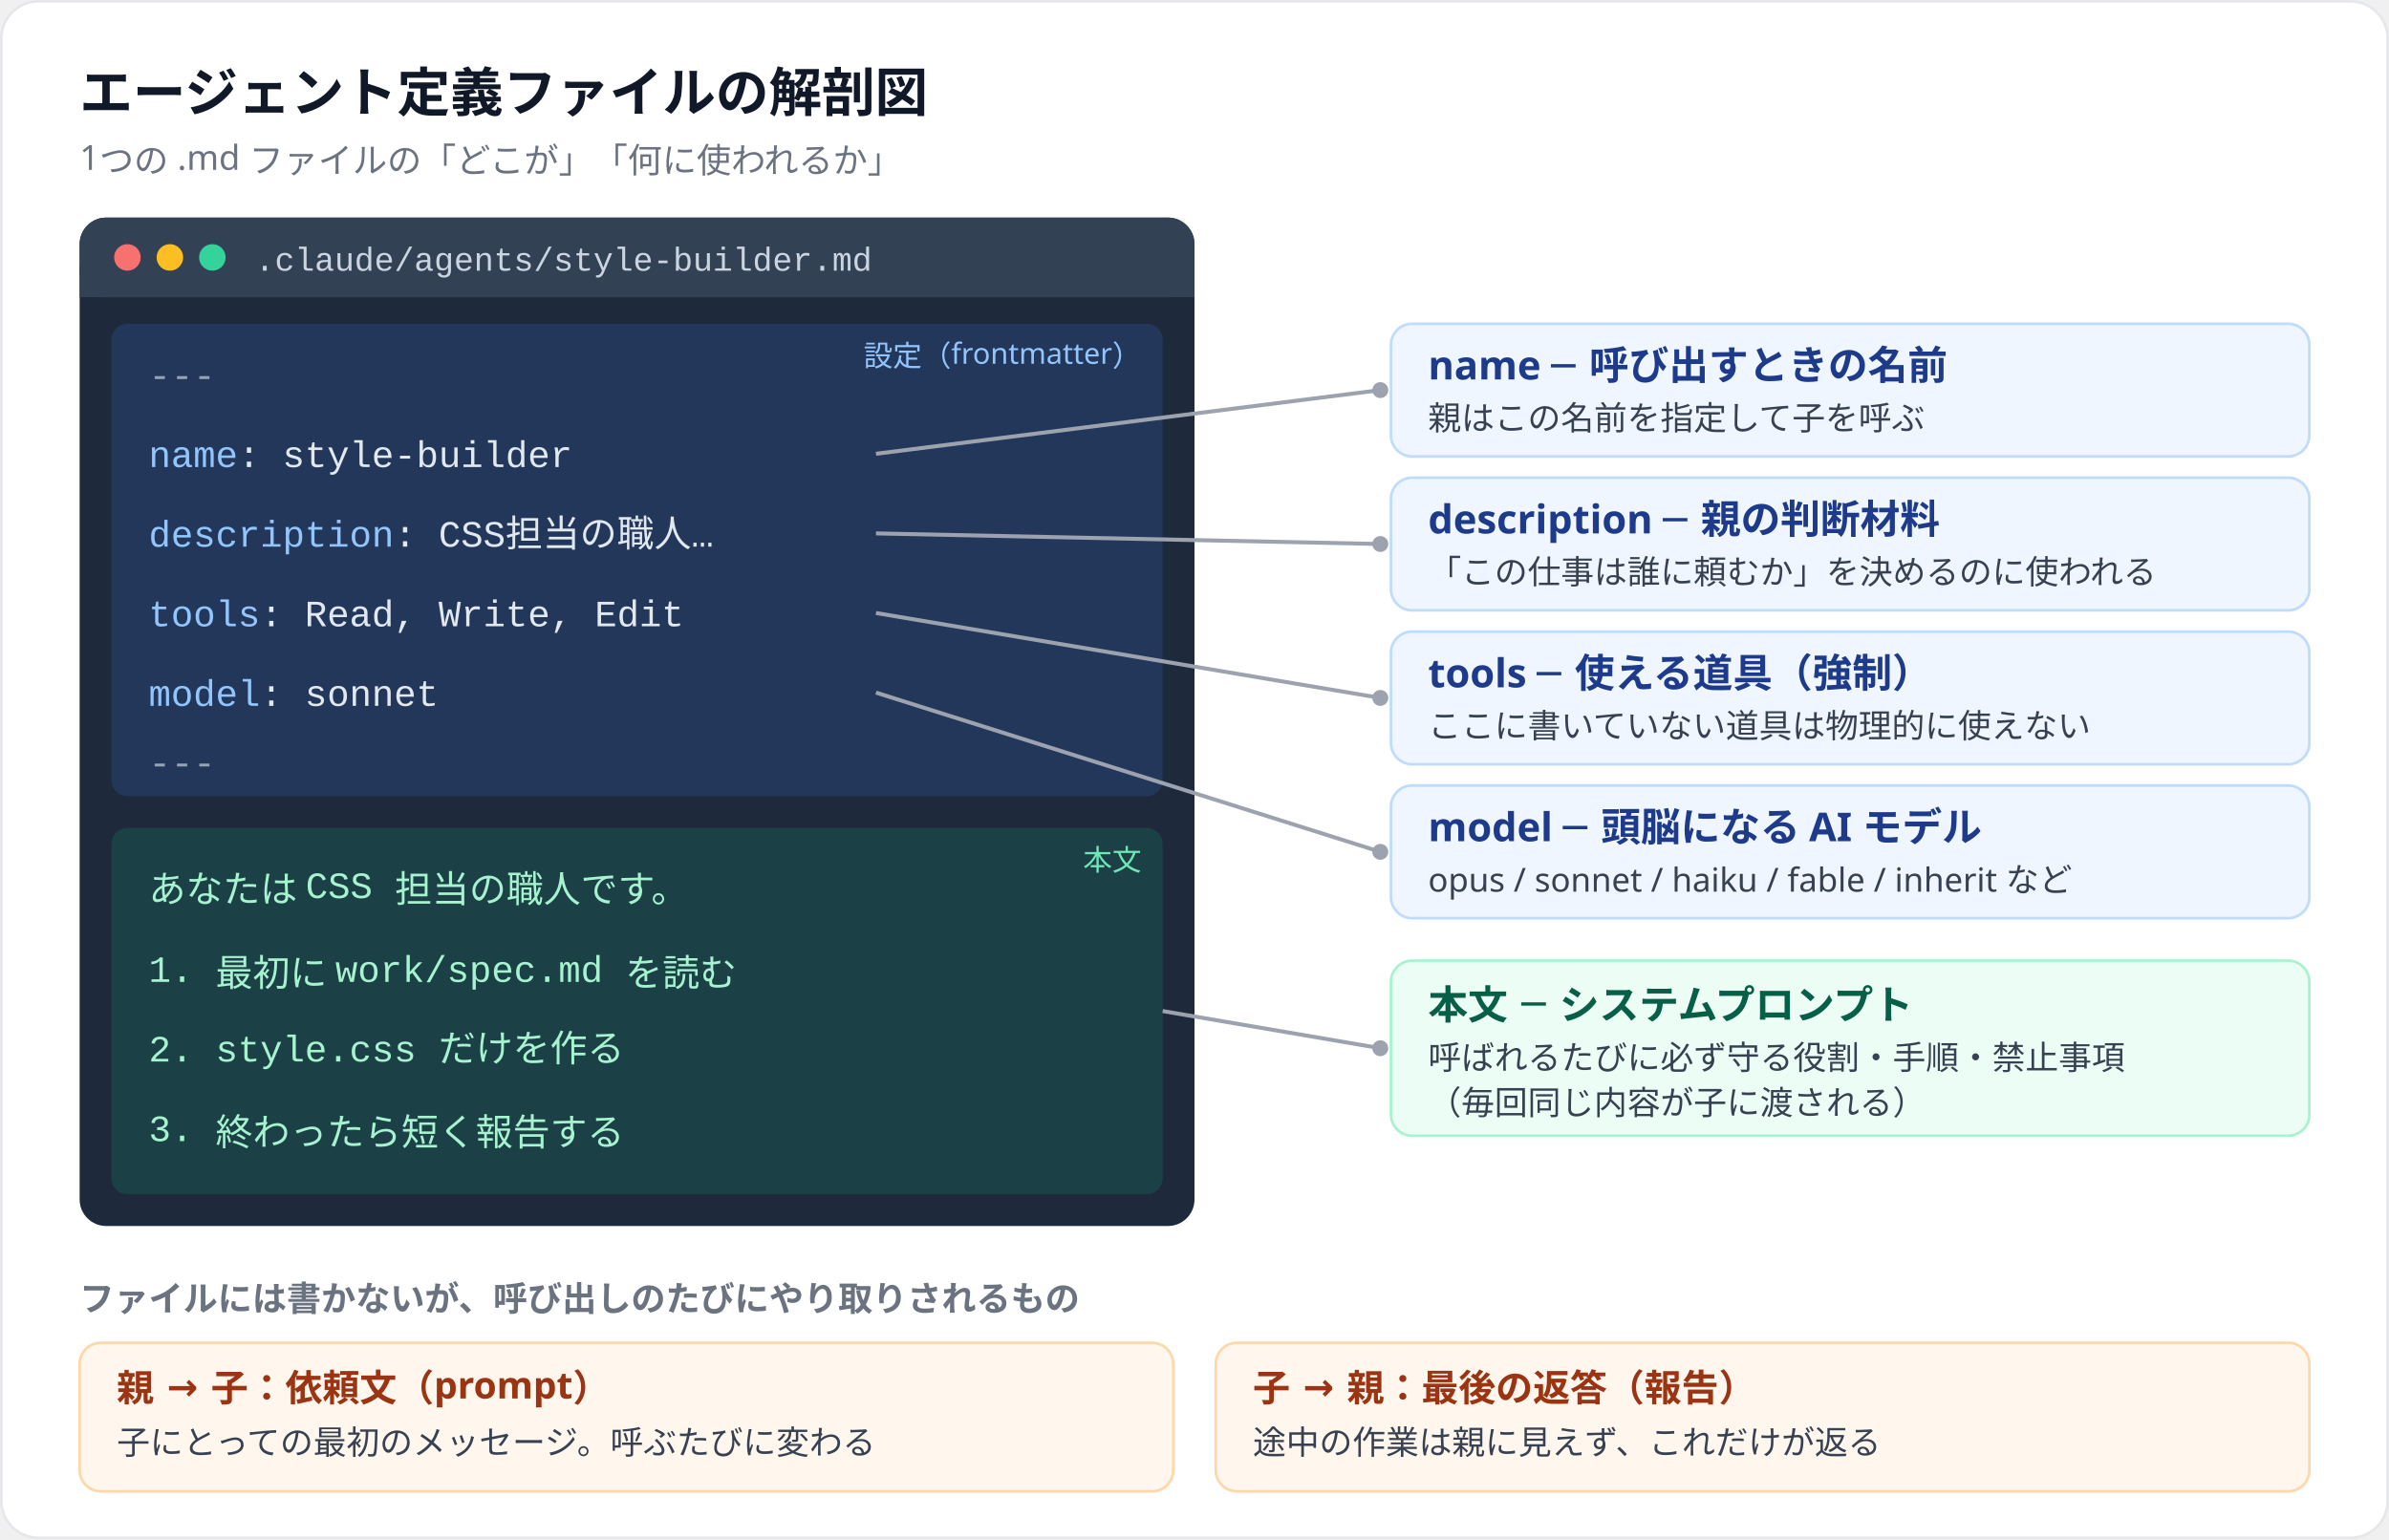
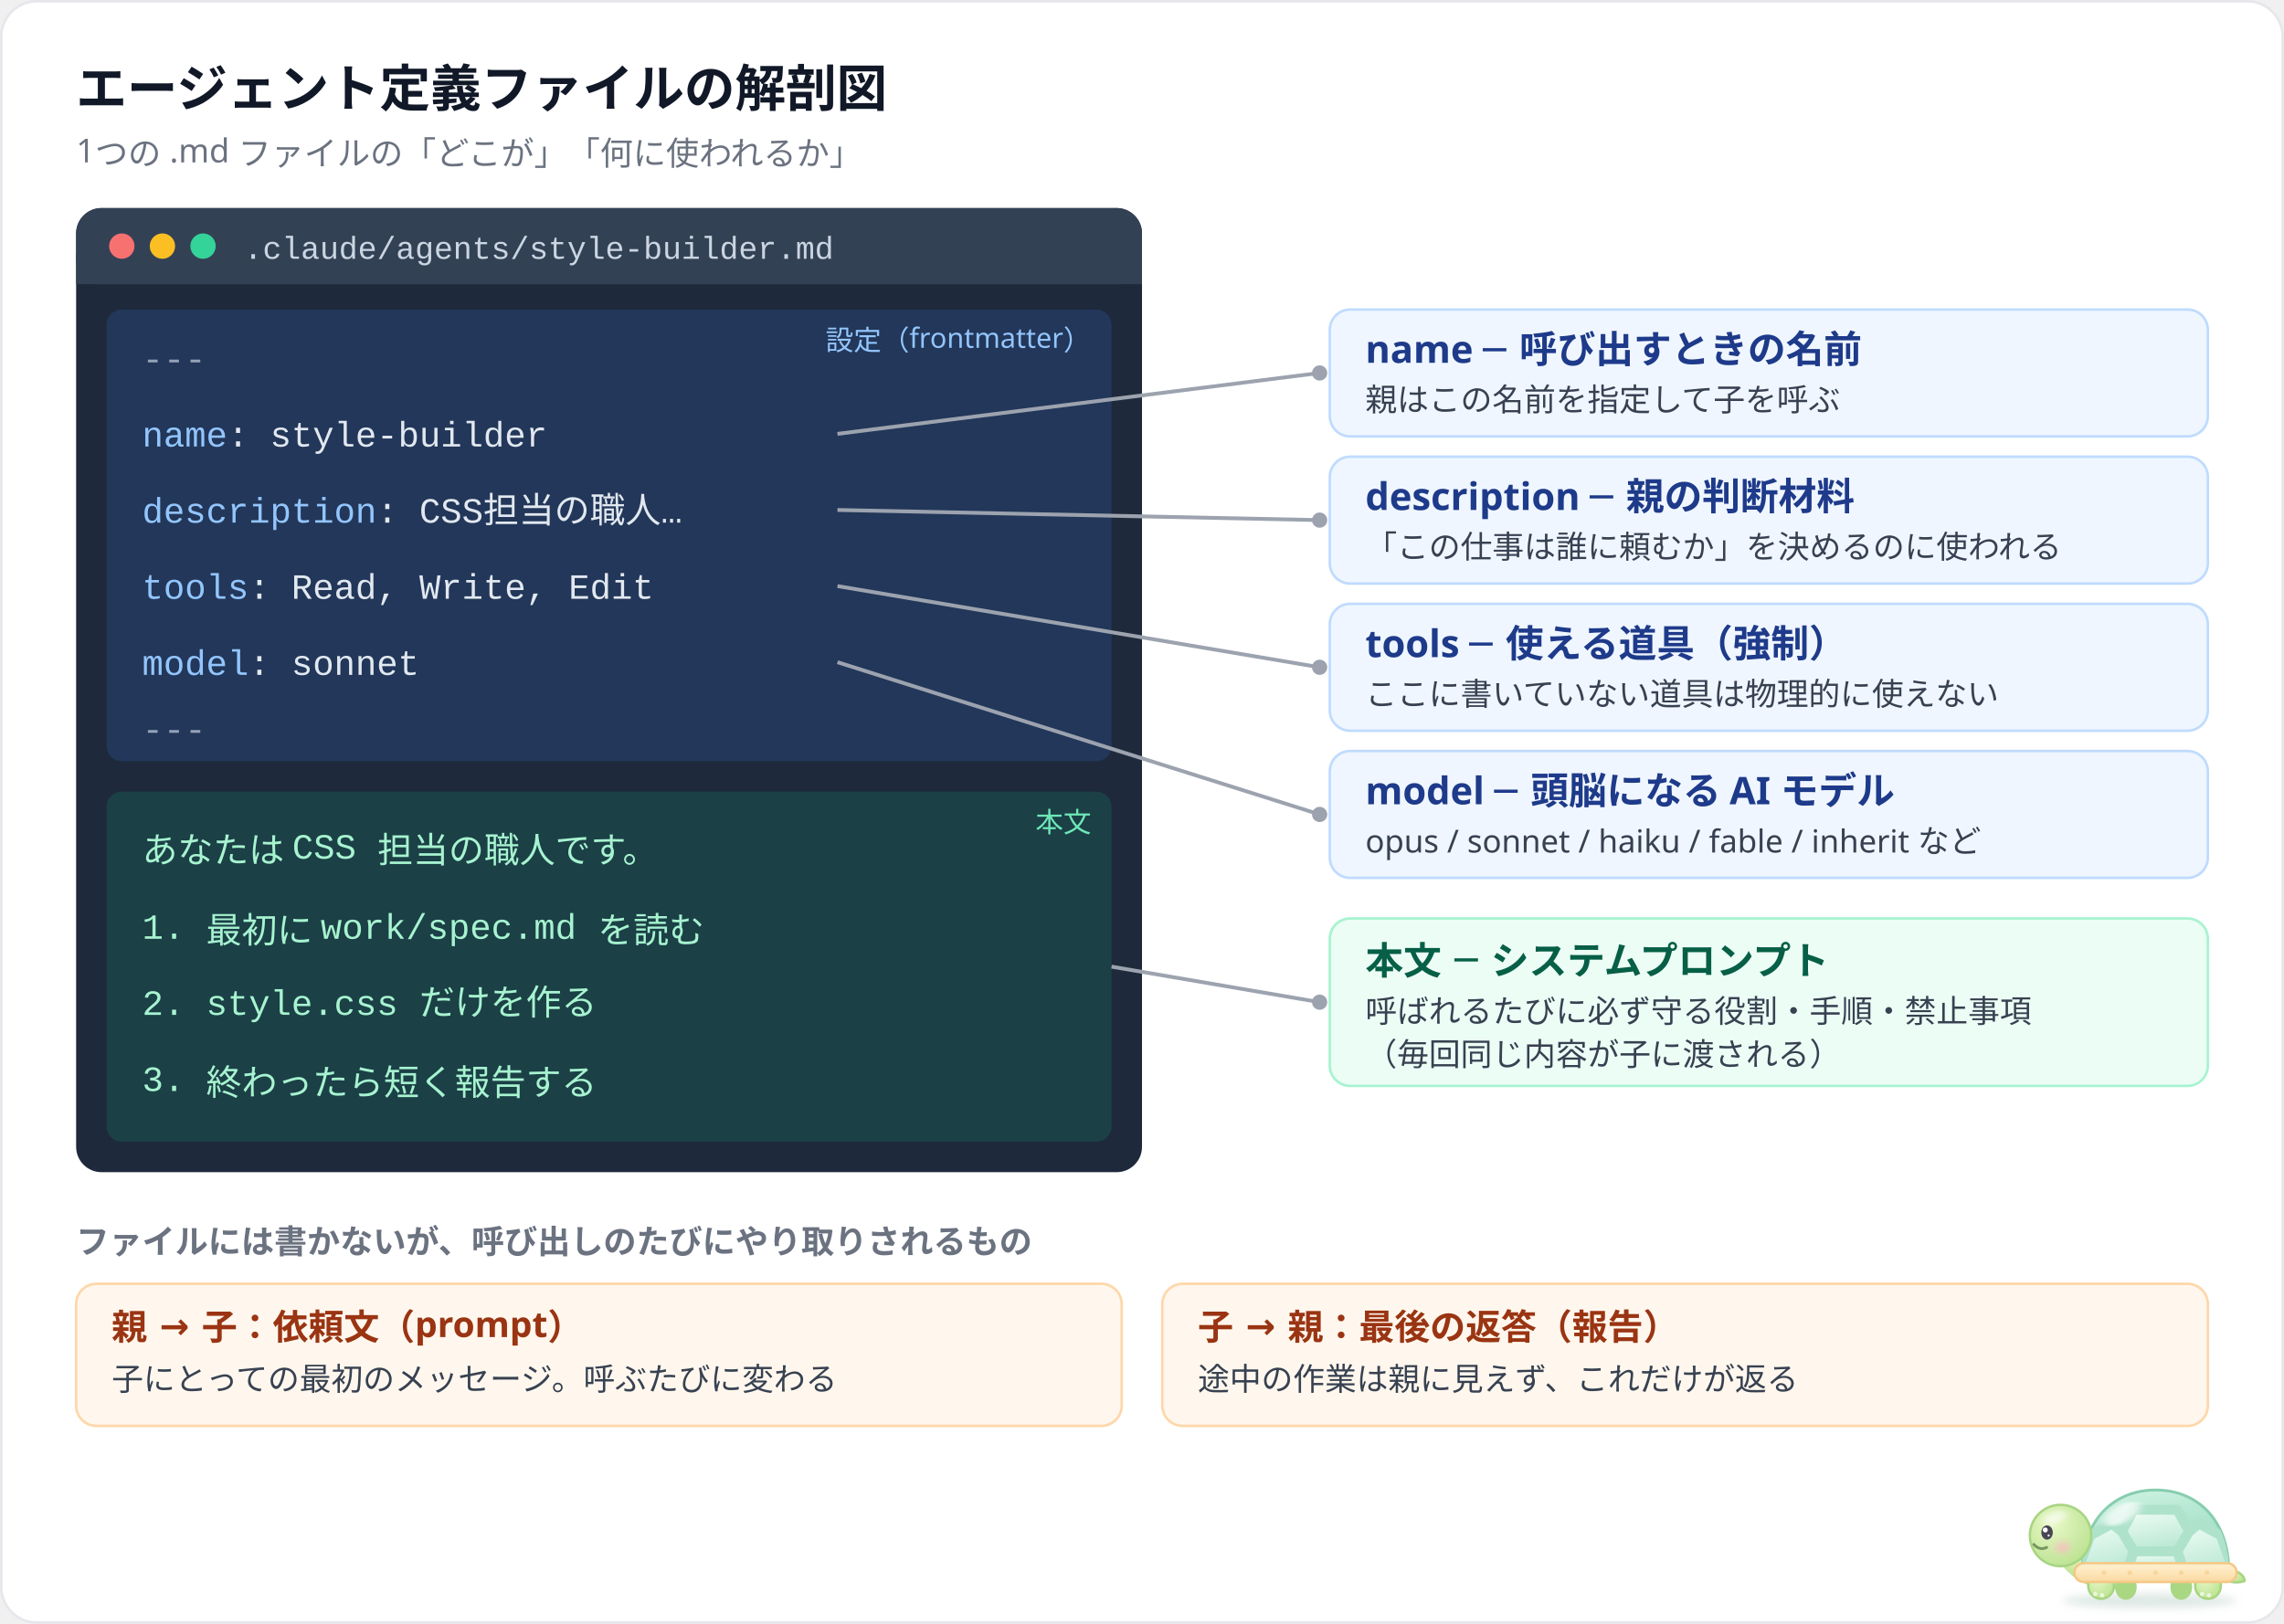
- <svg xmlns="http://www.w3.org/2000/svg" viewBox="0 0 900 580" font-family="Meiryo, 'Yu Gothic UI', 'Noto Sans JP', sans-serif">
-   <rect x="0.5" y="0.5" width="899" height="579" rx="14" fill="#ffffff" stroke="#e5e7eb" />
+ <svg xmlns="http://www.w3.org/2000/svg" viewBox="0 0 900 640" font-family="Meiryo, 'Yu Gothic UI', 'Noto Sans JP', sans-serif">
+   <rect x="0.5" y="0.5" width="899" height="639" rx="14" fill="#ffffff" stroke="#e5e7eb" />
  <text x="30" y="42" font-size="20" font-weight="700" fill="#111827">エージェント定義ファイルの解剖図</text>
  <text x="30" y="64" font-size="13" fill="#6b7280">1つの .md ファイルの「どこが」「何に使われるか」</text>
  <rect x="30" y="82" width="420" height="380" rx="10" fill="#1e293b" />
  <rect x="30" y="82" width="420" height="30" rx="10" fill="#334155" />
  <rect x="30" y="100" width="420" height="12" fill="#334155" />
  <circle cx="48" cy="97" r="5" fill="#f87171" />
  <circle cx="64" cy="97" r="5" fill="#fbbf24" />
  <circle cx="80" cy="97" r="5" fill="#34d399" />
  <text x="96" y="102" font-size="12.5" fill="#cbd5e1" font-family="Consolas, 'Courier New', monospace">.claude/agents/style-builder.md</text>
  <rect x="42" y="122" width="396" height="178" rx="6" fill="#3b82f6" fill-opacity="0.16" />
  <rect x="42" y="312" width="396" height="138" rx="6" fill="#10b981" fill-opacity="0.16" />
  <g font-family="Consolas, 'Courier New', monospace" font-size="14" fill="#e2e8f0">
    <text x="56" y="146" fill="#94a3b8">---</text>
    <text x="56" y="176">
      <tspan fill="#93c5fd">name</tspan>: style-builder</text>
    <text x="56" y="206">
      <tspan fill="#93c5fd">description</tspan>: CSS担当の職人…</text>
    <text x="56" y="236">
      <tspan fill="#93c5fd">tools</tspan>: Read, Write, Edit</text>
    <text x="56" y="266">
      <tspan fill="#93c5fd">model</tspan>: sonnet</text>
    <text x="56" y="292" fill="#94a3b8">---</text>
    <text x="56" y="340" fill="#a7f3d0">あなたは CSS 担当の職人です。</text>
    <text x="56" y="370" fill="#a7f3d0">1. 最初に work/spec.md を読む</text>
    <text x="56" y="400" fill="#a7f3d0">2. style.css だけを作る</text>
    <text x="56" y="430" fill="#a7f3d0">3. 終わったら短く報告する</text>
  </g>
  <text x="430" y="138" font-size="11" fill="#93c5fd" text-anchor="end">設定（frontmatter）</text>
  <text x="430" y="328" font-size="11" fill="#6ee7b7" text-anchor="end">本文</text>
  <g stroke="#9ca3af" stroke-width="1.5" fill="none">
    <path d="M 330 171 L 520 147" />
    <path d="M 330 201 L 520 205" />
    <path d="M 330 231 L 520 263" />
    <path d="M 330 261 L 520 321" />
    <path d="M 438 381 L 520 395" />
  </g>
  <g fill="#9ca3af">
    <circle cx="520" cy="147" r="3" />
    <circle cx="520" cy="205" r="3" />
    <circle cx="520" cy="263" r="3" />
    <circle cx="520" cy="321" r="3" />
    <circle cx="520" cy="395" r="3" />
  </g>
  <g>
    <rect x="524" y="122" width="346" height="50" rx="8" fill="#eff6ff" stroke="#bfdbfe" />
    <text x="538" y="143" font-size="15" font-weight="700" fill="#1e3a8a">name ─ 呼び出すときの名前</text>
    <text x="538" y="162" font-size="12.5" fill="#374151">親はこの名前を指定して子を呼ぶ</text>
    <rect x="524" y="180" width="346" height="50" rx="8" fill="#eff6ff" stroke="#bfdbfe" />
    <text x="538" y="201" font-size="15" font-weight="700" fill="#1e3a8a">description ─ 親の判断材料</text>
    <text x="538" y="220" font-size="12.5" fill="#374151">「この仕事は誰に頼むか」を決めるのに使われる</text>
    <rect x="524" y="238" width="346" height="50" rx="8" fill="#eff6ff" stroke="#bfdbfe" />
    <text x="538" y="259" font-size="15" font-weight="700" fill="#1e3a8a">tools ─ 使える道具（強制）</text>
    <text x="538" y="278" font-size="12.5" fill="#374151">ここに書いていない道具は物理的に使えない</text>
    <rect x="524" y="296" width="346" height="50" rx="8" fill="#eff6ff" stroke="#bfdbfe" />
    <text x="538" y="317" font-size="15" font-weight="700" fill="#1e3a8a">model ─ 頭脳になる AI モデル</text>
    <text x="538" y="336" font-size="12.5" fill="#374151">opus / sonnet / haiku / fable / inherit など</text>
    <rect x="524" y="362" width="346" height="66" rx="8" fill="#ecfdf5" stroke="#a7f3d0" />
    <text x="538" y="384" font-size="15" font-weight="700" fill="#065f46">本文 ─ システムプロンプト</text>
    <text x="538" y="403" font-size="12.5" fill="#374151">呼ばれるたびに必ず守る役割・手順・禁止事項</text>
    <text x="538" y="420" font-size="12.5" fill="#374151">（毎回同じ内容が子に渡される）</text>
  </g>
  <text x="30" y="494" font-size="13" font-weight="700" fill="#6b7280">ファイルには書かないが、呼び出しのたびにやり取りされるもの</text>
  <rect x="30" y="506" width="412" height="56" rx="8" fill="#fff7ed" stroke="#fed7aa" />
  <text x="44" y="528" font-size="14" font-weight="700" fill="#9a3412">親 → 子：依頼文（prompt）</text>
  <text x="44" y="548" font-size="12.5" fill="#374151">子にとっての最初のメッセージ。呼ぶたびに変わる</text>
  <rect x="458" y="506" width="412" height="56" rx="8" fill="#fff7ed" stroke="#fed7aa" />
  <text x="472" y="528" font-size="14" font-weight="700" fill="#9a3412">子 → 親：最後の返答（報告）</text>
  <text x="472" y="548" font-size="12.5" fill="#374151">途中の作業は親に見えず、これだけが返る</text>
+   <g transform="translate(794 574) scale(0.78)">
+     <g id="kame-mark" opacity="0.94">
+       <defs>
+         <linearGradient id="kameShell" x1="0.3" y1="0" x2="0.6" y2="1">
+           <stop offset="0" stop-color="#c9f1e0" />
+           <stop offset="1" stop-color="#86d3b4" />
+         </linearGradient>
+         <linearGradient id="kameScute" x1="0.3" y1="0" x2="0.6" y2="1">
+           <stop offset="0" stop-color="#ecfbf4" />
+           <stop offset="1" stop-color="#b3e6d0" />
+         </linearGradient>
+         <radialGradient id="kameSkin" cx="0.38" cy="0.32" r="0.8">
+           <stop offset="0" stop-color="#e6f7c2" />
+           <stop offset="1" stop-color="#b3df86" />
+         </radialGradient>
+         <linearGradient id="kameRim" x1="0" y1="0" x2="0" y2="1">
+           <stop offset="0" stop-color="#fff1cf" />
+           <stop offset="1" stop-color="#fbd79b" />
+         </linearGradient>
+         <filter id="kameSoft" x="-20%" y="-50%" width="140%" height="200%">
+           <feGaussianBlur stdDeviation="2.2" />
+         </filter>
+         <filter id="kameGlow" x="-50%" y="-50%" width="200%" height="200%">
+           <feGaussianBlur stdDeviation="1.6" />
+         </filter>
+         <clipPath id="kameDome">
+           <path d="M34 58 C34 31 51 17 71 17 C92 17 108 32 108 58 Z" />
+         </clipPath>
+       </defs>
+       <ellipse cx="68" cy="73" rx="44" ry="3.6" fill="#5b8f7b" opacity="0.22" filter="url(#kameSoft)" />
+       <ellipse cx="56" cy="66" rx="5.5" ry="6.5" fill="#a4d47a" />
+       <ellipse cx="84" cy="66" rx="5.5" ry="6.5" fill="#a4d47a" />
+       <path d="M106 57 C112 57 116 60 116 63 C112 64.5 107 63.5 104 61 Z" fill="url(#kameSkin)" stroke="#a2d27a" stroke-width="1.2" stroke-linejoin="round" />
+       <path d="M42 60 C36 58 30 54 26 47" fill="none" stroke="url(#kameSkin)" stroke-width="13" stroke-linecap="round" />
+       <rect x="37" y="57" width="13" height="15" rx="6.5" fill="url(#kameSkin)" stroke="#a2d27a" stroke-width="1.2" />
+       <rect x="91" y="57" width="13" height="15" rx="6.5" fill="url(#kameSkin)" stroke="#a2d27a" stroke-width="1.2" />
+       <path d="M34 58 C34 31 51 17 71 17 C92 17 108 32 108 58 Z" fill="url(#kameShell)" stroke="#7fcaa9" stroke-width="1.4" />
+       <g clip-path="url(#kameDome)" fill="url(#kameScute)" stroke="#a9e0c8" stroke-width="5" stroke-linejoin="round">
+         <path d="M60 27 L82 27 L88 38 L82 48 L60 48 L54 38 Z" />
+         <path d="M31 60 L38 40 L49 34 L54 38 L60 48 L56 60 Z" />
+         <path d="M111 60 L104 40 L93 34 L88 38 L82 48 L86 60 Z" />
+         <path d="M60 48 L82 48 L86 60 L56 60 Z" />
+       </g>
+       <ellipse cx="54" cy="29" rx="10" ry="4.5" fill="#ffffff" opacity="0.7" transform="rotate(-28 54 29)" filter="url(#kameGlow)" />
+       <rect x="30" y="54" width="82" height="9.5" rx="4.75" fill="url(#kameRim)" stroke="#f3c57e" stroke-width="1.2" />
+       <g fill="#f6cf8f" opacity="0.8">
+         <circle cx="45" cy="58.8" r="1.2" />
+         <circle cx="58" cy="58.8" r="1.2" />
+         <circle cx="71" cy="58.8" r="1.2" />
+         <circle cx="84" cy="58.8" r="1.2" />
+         <circle cx="97" cy="58.8" r="1.2" />
+       </g>
+       <circle cx="23" cy="40" r="15.5" fill="url(#kameSkin)" stroke="#a2d27a" stroke-width="1.2" />
+       <ellipse cx="20" cy="31" rx="6" ry="3" fill="#ffffff" opacity="0.6" transform="rotate(-20 20 31)" filter="url(#kameGlow)" />
+       <ellipse cx="16.2" cy="38.5" rx="2.9" ry="3.6" fill="#3d3a4a" />
+       <circle cx="15.3" cy="37.2" r="1.25" fill="#ffffff" />
+       <circle cx="17" cy="40" r="0.55" fill="#ffffff" opacity="0.9" />
+       <ellipse cx="24" cy="46" rx="4" ry="2.6" fill="#ffb3c1" opacity="0.75" filter="url(#kameGlow)" />
+       <path d="M9.5 44.5 Q12.5 47.8 16 46" fill="none" stroke="#6f8f56" stroke-width="1.4" stroke-linecap="round" />
+       <g fill="#ffffff" opacity="0.65">
+         <circle cx="40.5" cy="69.6" r="1.1" />
+         <circle cx="44" cy="70.2" r="1.1" />
+         <circle cx="94.5" cy="69.6" r="1.1" />
+         <circle cx="98" cy="70.2" r="1.1" />
+       </g>
+     </g>
+   </g>
</svg>
